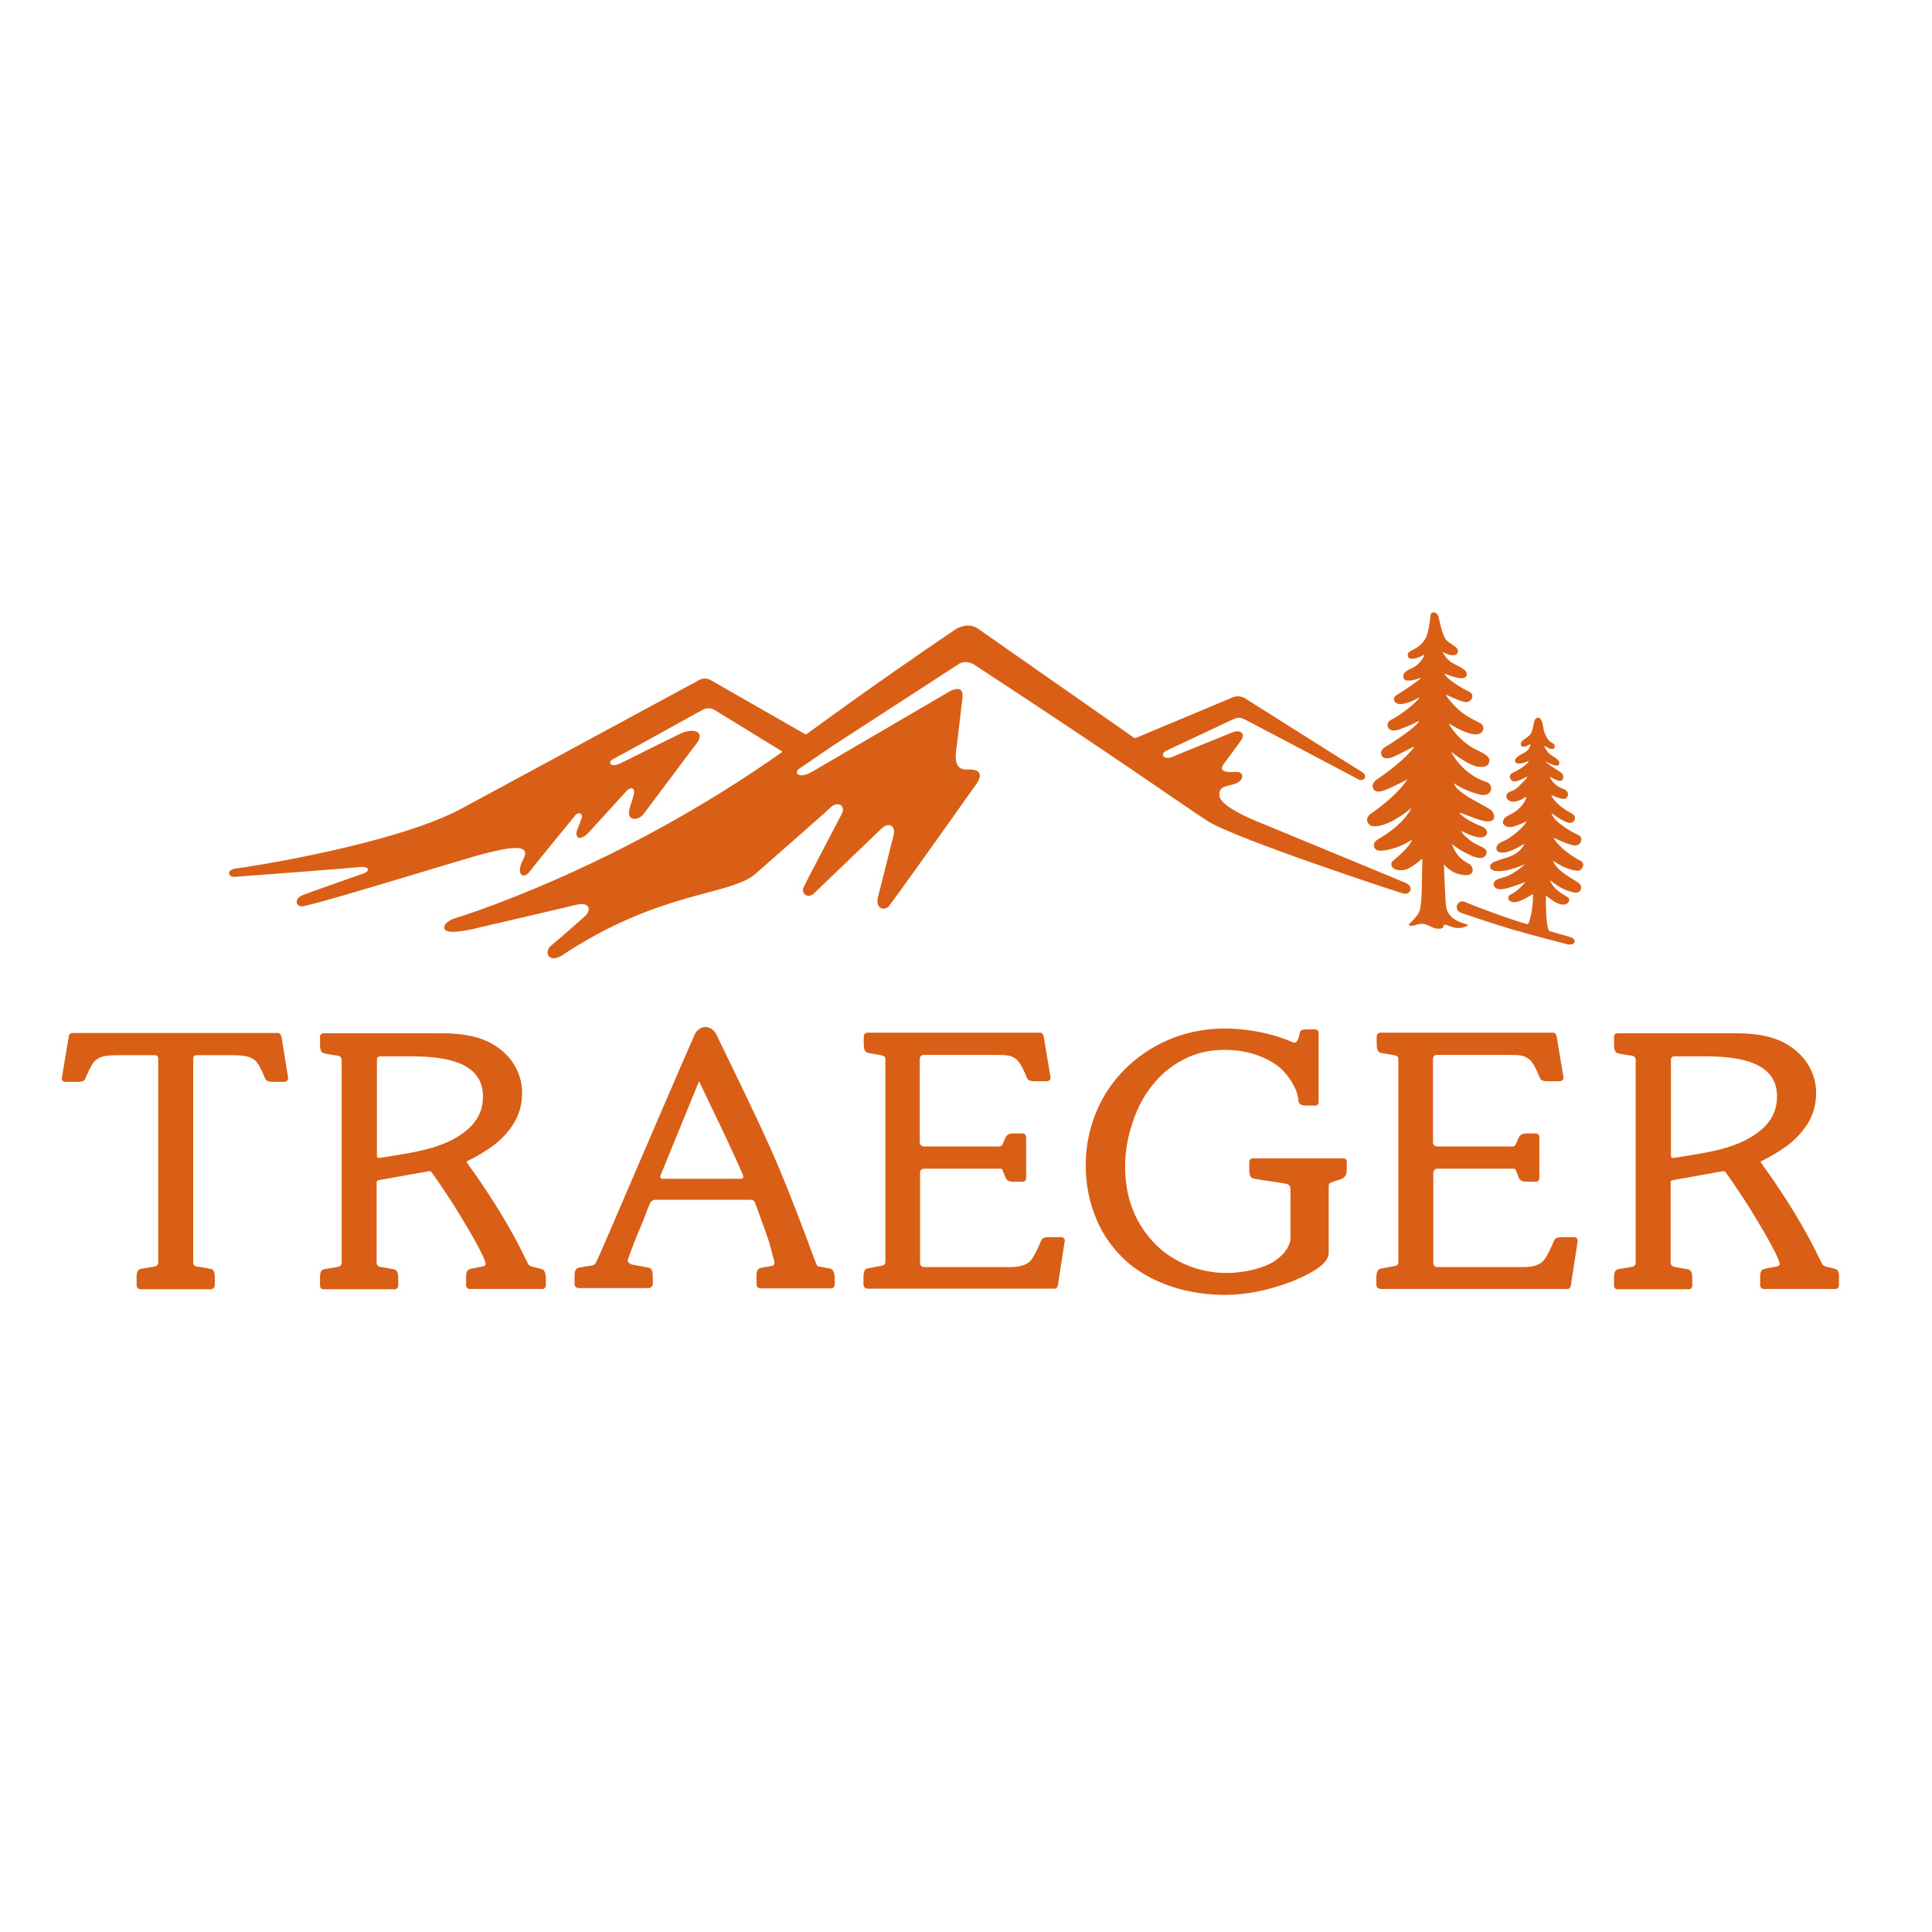
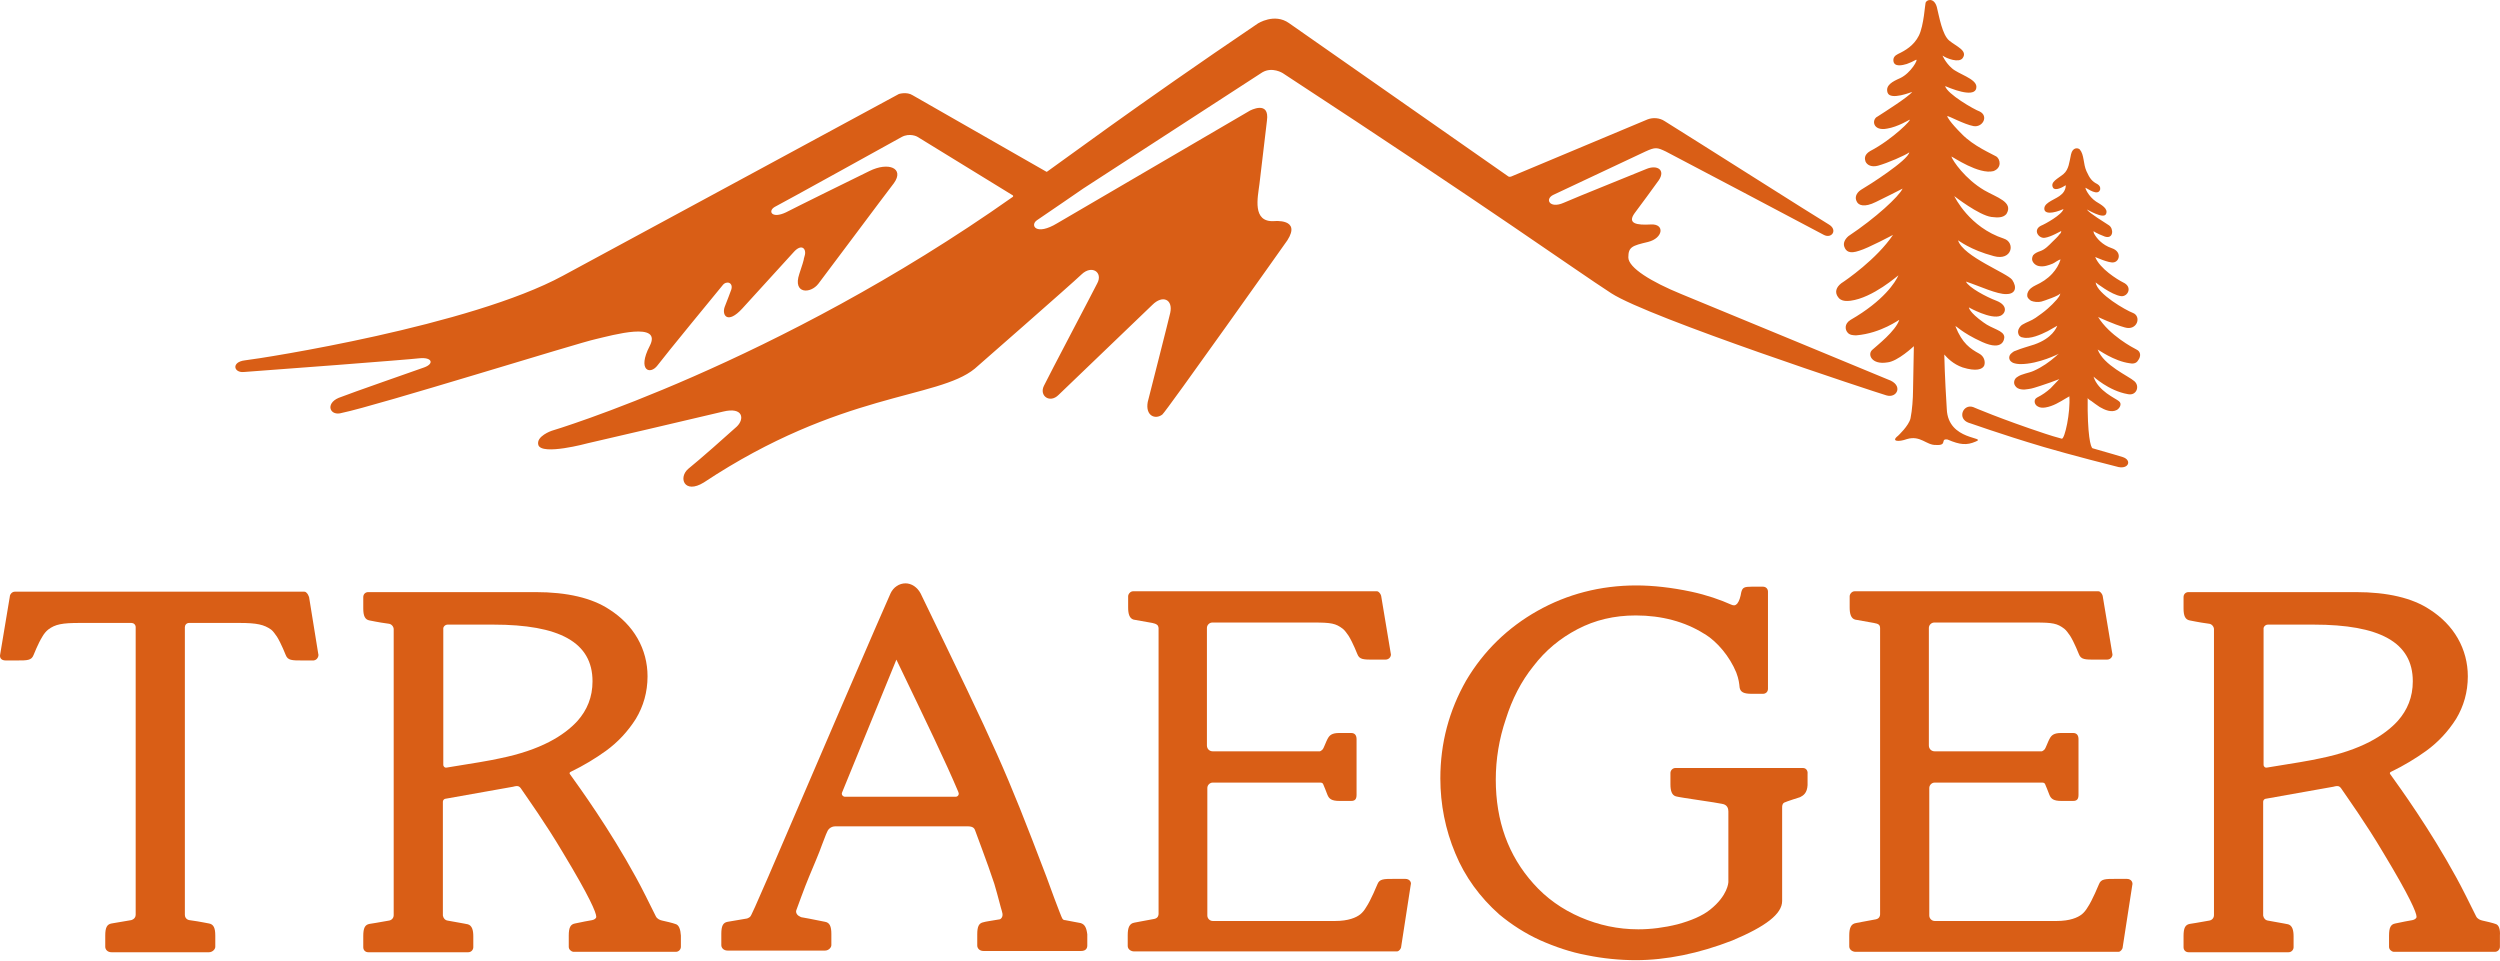
- <svg xmlns="http://www.w3.org/2000/svg" version="1.1" id="layer" x="0px" y="0px" viewBox="0 0 652 652" style="enable-background:new 0 0 652 652;" xml:space="preserve">
+ <svg xmlns="http://www.w3.org/2000/svg" version="1.1" id="layer" x="0px" y="0px" style="enable-background:new 0 0 652 652;" xml:space="preserve" viewBox="20.85 206.65 599.77 230.35">
  <style type="text/css">
	.st0{fill:#D95E16;}
</style>
  <g id="ART">
    <g>
      <path class="st0" d="M182.8,428.3c0,0-0.4-0.2-3.1-0.8c-0.5-0.1-1.2-0.4-1.5-1c-0.1-0.1-0.1-0.3-0.2-0.4c-1.5-3-3-6.1-4.6-9    c-6.4-11.7-13.5-21.5-15.8-24.7c-0.2-0.2-0.1-0.5,0.2-0.6c3.1-1.5,5.9-3.2,8.4-5c2.9-2.1,5.3-4.7,7.2-7.7c1.8-3,2.8-6.4,2.8-10.2    c0-3.2-0.8-6.3-2.4-9.1s-3.9-5.1-6.7-6.9c-4.2-2.8-10.2-4.2-17.8-4.2h-40.1c-0.7,0-1.2,0.5-1.2,1.2v2.7c0,1.8,0.4,2.7,1.5,2.9    c0.7,0.1,1.7,0.4,4.7,0.8c0.6,0.1,1.1,0.7,1.1,1.3v68.6c0,0.7-0.5,1.2-1.1,1.3c-2.9,0.5-3.9,0.7-4.7,0.8c-1.1,0.2-1.5,1-1.5,2.9    v2.7c0,0.7,0.5,1.2,1.2,1.2h24l0,0c0.7,0,1.2-0.6,1.2-1.2v-2.6c0-1.5-0.3-2.6-1.3-2.9c0,0-0.9-0.2-4.9-0.9c-0.6-0.1-1-0.6-1.1-1.2    l0,0V399c0-0.3,0.2-0.6,0.5-0.7c2.9-0.5,16.3-2.9,16.3-2.9c1.5-0.4,1.6-0.1,2.4,1.1c0.8,1.2,5.4,7.6,9.6,14.7    c6.4,10.6,8,14.4,8,15.4c0,0.4-0.5,0.7-1,0.8c-2.9,0.5-3.4,0.7-4.1,0.8c-1.1,0.2-1.5,1-1.5,2.9v2.7c0,0.6,0.5,1.1,1.1,1.2H183l0,0    c0.7,0,1.2-0.6,1.2-1.2v-2.7C184.1,429.7,183.8,428.5,182.8,428.3z M140.7,388.6c-2.2,0.5-6.4,1.2-12.7,2.2    c-0.4,0.1-0.8-0.2-0.8-0.7v-32.2c0-0.2,0-0.4,0-0.6c0.1-0.4,0.5-0.8,1-0.8h11c15.8,0,23.8,4.2,23.8,13.6c0,3.8-1.3,6.9-3.6,9.5    C156.2,383.1,150.6,386.6,140.7,388.6z" />
      <path class="st0" d="M619.5,428.3c0,0-0.4-0.2-3.1-0.8c-0.5-0.1-1.2-0.4-1.5-1c-0.1-0.1-0.1-0.3-0.2-0.4c-1.5-3-3-6.1-4.6-9    c-6.4-11.7-13.5-21.5-15.8-24.7c-0.2-0.2-0.1-0.5,0.2-0.6c3.1-1.5,5.9-3.2,8.4-5c2.9-2.1,5.3-4.7,7.2-7.7c1.8-3,2.8-6.4,2.8-10.2    c0-3.2-0.8-6.3-2.4-9.1c-1.6-2.8-3.9-5.1-6.7-6.9c-4.2-2.8-10.2-4.2-17.8-4.2h-40.1c-0.7,0-1.2,0.5-1.2,1.2v2.7    c0,1.8,0.4,2.7,1.5,2.9c0.7,0.1,1.7,0.4,4.7,0.8c0.6,0.1,1.1,0.7,1.1,1.3v68.6c0,0.7-0.5,1.2-1.1,1.3c-2.9,0.5-3.9,0.7-4.7,0.8    c-1.1,0.2-1.5,1-1.5,2.9v2.7c0,0.7,0.5,1.2,1.2,1.2h24l0,0c0.7,0,1.2-0.6,1.2-1.2v-2.6c0-1.5-0.3-2.6-1.3-2.9c0,0-0.9-0.2-4.9-0.9    c-0.6-0.1-1-0.6-1.1-1.2l0,0V399c0-0.3,0.2-0.6,0.5-0.7c2.9-0.5,16.3-2.9,16.3-2.9c1.5-0.4,1.6-0.1,2.4,1.1    c0.8,1.2,5.4,7.6,9.6,14.7c6.4,10.6,8,14.4,8,15.4c0,0.4-0.5,0.7-1,0.8c-2.9,0.5-3.4,0.7-4.1,0.8c-1.1,0.2-1.5,1-1.5,2.9v2.7    c0,0.6,0.5,1.1,1.1,1.2h24.3l0,0c0.7,0,1.2-0.6,1.2-1.2v-2.7C620.7,429.7,620.4,428.5,619.5,428.3z M577.4,388.6    c-2.2,0.5-6.4,1.2-12.7,2.2c-0.4,0.1-0.8-0.2-0.8-0.7v-32.2c0-0.2,0-0.4,0-0.6c0.1-0.4,0.5-0.8,1-0.8h11    c15.8,0,23.8,4.2,23.8,13.6c0,3.8-1.3,6.9-3.6,9.5C592.9,383.1,587.3,386.6,577.4,388.6z" />
      <path class="st0" d="M453.4,390.9h-30.6l0,0c-0.7,0-1.2,0.6-1.2,1.2v2.7c0,1.5,0.3,2.6,1.3,2.9s9.9,1.5,11.1,1.8    c1.3,0.2,1.5,1.2,1.5,1.8c0,0.9,0,17,0,17s-0.1,3.2-4.4,6.6c-1.9,1.5-4.5,2.6-7.8,3.5c-3.2,0.8-6.4,1.2-9.4,1.2    c-4.9,0-9.5-1-13.9-2.9c-4.4-1.9-8.2-4.6-11.3-8.1c-6-6.7-9-15-9-24.9c0-4.9,0.8-9.8,2.4-14.5c1.5-4.8,3.7-9.1,6.6-12.7    c2.9-3.8,6.4-6.7,10.6-8.9c4.2-2.2,8.8-3.3,14-3.3c6.2,0,11.8,1.5,16.4,4.4l0.2,0.1c2.9,1.8,5.9,5.3,7.5,9.2    c0.6,1.6,0.7,2.6,0.8,3.6c0.2,1.1,1,1.5,2.9,1.5h2.7c0.7,0,1.2-0.5,1.2-1.2v-23.3c0-0.7-0.5-1.2-1.2-1.2h-2.7    c-1.8,0-2.2,0.2-2.5,1.3c-0.2,1.2-0.5,2.2-1,2.8c-0.1,0.1-0.3,0.2-0.4,0.3c-0.2,0.1-0.5,0.1-0.8,0c-2.9-1.3-6.1-2.4-9.8-3.2    c-4.7-1-9.2-1.5-13.2-1.5c-8.6,0-16.6,2.1-23.7,6.1c-7.1,4-12.9,9.6-17.1,16.7c-4.1,7.2-6.2,15-6.2,23.5c0,6.2,1.2,12.3,3.6,18    c2.3,5.6,5.9,10.5,10.5,14.6c3,2.5,6.3,4.6,9.8,6.2c3.6,1.6,7.4,2.9,11.2,3.6c3.9,0.8,7.9,1.2,11.8,1.2c7.3,0,15.1-1.6,23.1-4.7    c8.1-3.4,12-6.4,12-9.5c0-0.6,0-18.7,0-19.3v-3c0-0.5,0-1,0.5-1.3c0.6-0.3,3.8-1.3,3.8-1.3l0,0c0.8-0.4,1.7-1,1.8-2.9v-2.7    C454.6,391.5,454.1,390.9,453.4,390.9z" />
      <path class="st0" d="M97.2,363.5L95,349.9c0-0.1-0.1-0.2-0.1-0.2c-0.1-0.4-0.4-0.8-0.7-1c-0.1-0.1-0.4-0.1-0.4-0.1H24.4    c-0.7,0-1.2,0.7-1.2,1.2l-2.3,13.8c-0.2,0.8,0.2,1.5,1.3,1.5s2.7,0,2.7,0c2.5,0,3.5,0,4-1.3c0,0,1.1-2.8,2.1-4.4l0,0l0,0    c0.4-0.7,0.9-1.3,1.4-1.7c1.7-1.3,3.4-1.6,7.6-1.6h12.3l0,0h0.1l0,0c0.5,0,1,0.4,1,1l0,0v69c0,1-1,1.3-1.1,1.3    c-2.9,0.5-4.1,0.7-4.7,0.8c-1.1,0.2-1.5,1-1.5,2.9v2.7c0,0.6,0.5,1.3,1.5,1.3h23.4c0.8,0,1.5-0.7,1.5-1.3v-2.7    c0-1.8-0.4-2.7-1.5-2.9c-0.7-0.1-1.8-0.4-4.7-0.8c-0.1,0-1.1-0.2-1.1-1.3v-69l0,0c0-0.5,0.4-1,1-1l0,0h0.1l0,0h12    c4.2,0,5.9,0.4,7.6,1.6c0.5,0.4,0.9,1,1.4,1.7l0,0l0,0c1,1.6,2.1,4.4,2.1,4.4c0.5,1.3,1.5,1.3,4,1.3c0,0,1.6,0,2.7,0    C97,365,97.4,364,97.2,363.5z" />
      <path class="st0" d="M531.1,417.5c-1,0-2.7,0-2.7,0c-2.5,0-3.5,0-4,1.3c0,0-1.6,3.9-2.7,5.5l0,0l0,0c-0.4,0.7-0.9,1.3-1.4,1.7    c-1,0.8-2.9,1.6-6,1.6H485c-0.7,0-1.3-0.6-1.3-1.3v-30.6c0-0.7,0.6-1.3,1.3-1.3c0,0,25.7,0,25.8,0c0.3,0,0.6,0.1,0.7,0.4    c0,0,1,2.4,1,2.5c0.4,1,1,1.5,2.9,1.5c0,0,0,0,0.1,0h2.7c1,0,1.3-0.5,1.3-1.5V384c0-0.8-0.3-1.5-1.3-1.5h-2.7c0,0,0,0-0.1,0    c-1.8,0-2.4,0.5-2.9,1.5c-0.1,0.1-1,2.4-1.1,2.4c-0.2,0.2-0.4,0.4-0.7,0.5H485c-0.8,0-1.4-0.6-1.4-1.4v-28.2    c0-0.7,0.6-1.3,1.3-1.3h24.2c4.2,0,5.3,0.2,7,1.5c0.5,0.4,0.9,1,1.4,1.7l0,0l0,0c1,1.6,2.1,4.4,2.1,4.4c0.5,1.3,1.5,1.3,4,1.3    c0,0,1.6,0,2.7,0s1.5-1,1.3-1.5l-2.3-13.8c-0.1-0.4-0.4-0.8-0.7-1c-0.1-0.1-0.4-0.1-0.4-0.1c0,0-57.6,0-58.4,0    c-0.7,0-1.2,0.7-1.2,1.2v2.7c0,1.5,0.3,2.6,1.3,2.9l4.5,0.8c1.2,0.2,1.5,0.5,1.5,1.3c0,0,0,0,0,0.2v68.4c0,0.3-0.1,1-1,1.2    c-2.9,0.5-4.1,0.8-4.8,0.9c-1.2,0.2-1.6,1.2-1.6,3v2.6c0,0.8,0.8,1.3,1.5,1.3c0,0,63,0,63.1,0c0.5,0,1-0.7,1-1.1l2.3-14.9    C532.6,418.4,532.2,417.5,531.1,417.5z" />
      <path class="st0" d="M358,417.5c-1,0-2.7,0-2.7,0c-2.5,0-3.5,0-4,1.3c0,0-1.6,3.9-2.7,5.5l0,0l0,0c-0.4,0.7-0.9,1.3-1.4,1.7    c-1,0.8-2.9,1.6-6,1.6h-29.4c-0.7,0-1.3-0.6-1.3-1.3v-30.6c0-0.7,0.6-1.3,1.3-1.3c0,0,25.7,0,25.8,0c0.3,0,0.6,0.1,0.7,0.4    c0,0,1,2.4,1,2.5c0.4,1,1,1.5,2.9,1.5c0,0,0,0,0.1,0h2.7c1,0,1.3-0.5,1.3-1.5V384c0-0.8-0.3-1.5-1.3-1.5h-2.7c0,0,0,0-0.1,0    c-1.8,0-2.4,0.5-2.9,1.5c-0.1,0.1-1,2.4-1.1,2.4c-0.2,0.2-0.4,0.4-0.7,0.5h-25.7c-0.8,0-1.4-0.6-1.4-1.4v-28.2    c0-0.7,0.6-1.3,1.3-1.3H336c4.2,0,5.3,0.2,7,1.5c0.5,0.4,0.9,1,1.4,1.7l0,0l0,0c1,1.6,2.1,4.4,2.1,4.4c0.5,1.3,1.5,1.3,4,1.3    c0,0,1.6,0,2.7,0s1.5-1,1.3-1.5l-2.3-13.8c-0.1-0.4-0.4-0.8-0.7-1c-0.1-0.1-0.4-0.1-0.4-0.1c0,0-57.6,0-58.4,0    c-0.7,0-1.2,0.7-1.2,1.2v2.7c0,1.5,0.3,2.6,1.3,2.9c0,0,0.5,0.1,4.5,0.8c0.4,0.1,0.9,0.2,1.2,0.5l0.1,0.1l0,0    c0.1,0.2,0.2,0.4,0.2,0.6c0,0,0,0,0,0.2v68.4c0,0.3-0.1,1-1,1.2c-2.9,0.5-4.1,0.8-4.8,0.9c-1.2,0.2-1.6,1.2-1.6,3v2.6    c0,0.8,0.8,1.3,1.5,1.3c0,0,63,0,63.1,0c0.5,0,1-0.7,1-1.1l2.3-14.9C359.5,418.4,359.1,417.5,358,417.5z" />
      <g>
        <path class="st0" d="M280.1,428.1c-0.5-0.1-0.6-0.1-1.6-0.3c-0.5-0.1-1.1-0.2-2.1-0.4c-0.1,0-0.5,0-0.7-0.4     c-0.2-0.2-3.7-9.6-3.8-10l0,0l0,0c-10.1-26.5-11.6-29.6-30.2-68c-0.8-1.5-2.2-2.4-3.6-2.4c-1.5,0-2.9,0.9-3.6,2.4     c-0.4,0.7-21.3,49.2-29.3,67.9l-3.2,7.3l-0.7,1.5c0,0-0.3,0.7-0.5,0.9c-0.1,0.1-0.4,0.3-0.7,0.4c-2.9,0.5-4.1,0.7-4.7,0.8     c-1.1,0.2-1.5,1-1.5,2.9v2.7c0,0.6,0.5,1.3,1.5,1.3h23.4c0.8,0,1.5-0.7,1.5-1.3v-2.7c0-1.8-0.4-2.7-1.5-2.9     c-0.7-0.1-2.8-0.6-5.7-1.1c-0.2-0.1-0.3-0.1-0.4-0.2c-0.7-0.3-1-1-0.8-1.5c0,0,2.1-5.8,3-7.9c1.1-2.7,2.4-5.6,3.2-7.9     c0.5-1.2,0.8-2.2,1.2-3c0.3-0.8,1.1-1.3,1.9-1.3h31.4c0.7,0,1.9-0.1,2.2,1c0.1,0.4,2.9,7.6,4.6,12.8c0.4,1.3,0.9,3.2,1.3,4.7     c0.1,0.5,0.4,1.4,0.5,1.8c0.3,0.9,0.2,1.5-0.3,1.9c-0.1,0.1-0.2,0.1-0.2,0.1c-2.9,0.5-3.2,0.5-3.9,0.7c-1.1,0.2-1.5,1-1.5,2.9     v2.7c0,0.6,0.5,1.3,1.5,1.3h23.4c1.2,0,1.5-0.7,1.5-1.3v-2.7C281.5,429.2,281.1,428.4,280.1,428.1z M250.1,397.8h-26.5     c-0.5,0-1-0.5-0.7-1.1l13-31.8c7.6,15.8,11.7,24.3,14.8,31.6c0.1,0.2,0.1,0.3,0.1,0.3C251,397.2,250.7,397.8,250.1,397.8z" />
      </g>
    </g>
    <path class="st0" d="M239.8,229.5l32,18.3c0.1,0.1,0.2,0.1,0.3,0c1.8-1.2,21.2-15.7,50.5-35.5c0,0,4-2.6,7.5-0.1l52.5,36.7   c0.2,0.2,0.5,0.2,0.8,0.1l32.7-13.7c1.3-0.5,2.9-0.4,4.1,0.4c7.4,4.6,36.2,22.9,39.4,24.8c2.2,1.3,0.7,3.5-1.2,2.5   c-3.4-1.8-35.9-19-37.9-20c-2.1-1-2.5-1.1-4.9,0c0,0-20,9.4-22.1,10.4c-2.1,1-0.9,3.4,2.5,1.9c3.4-1.5,17.2-7,19.8-8.1   c2.6-1.1,4.7,0.2,3,2.7c-1.8,2.5-4,5.5-5.8,7.9c-1.8,2.5,0.5,2.9,3.9,2.7c3.4-0.2,3,3.3-0.7,4.2c-3.8,0.9-4.7,1.2-4.7,3.7   c0,2.5,5.6,5.9,12.7,8.8c7.1,2.9,49.6,20.5,49.6,20.5c3.8,1.3,2.2,4.6-0.4,3.8c-2.4-0.7-56.9-18.6-66-24.5   c-9.1-5.9-28.2-19.7-78.8-52.8c0,0-2.5-1.6-4.9-0.2l-43,27.9c0,0-9,6.2-11.1,7.6c-1.7,1.2-0.2,3.8,4.9,0.7l46.2-27   c0,0,4.8-2.6,4.1,2.4c0,0-1.4,12-1.8,15.2c-0.4,3.2-1.8,9.2,3.5,8.9c0,0,6.6-0.7,3.2,4.6c-0.2,0.3-29.1,41.1-30,41.8   c-1.7,1.3-4.1,0.3-3.5-3c0,0,5.3-20.8,5.4-21.4c0.7-3.2-1.8-4.4-4.3-1.9c-2.6,2.5-20.4,19.6-22.5,21.6c-2.1,2.1-4.7,0.2-3.5-2.2   c1.2-2.5,11.5-22,12.8-24.6c1.4-2.6-1.3-4.5-3.8-2.1c-2.5,2.4-25.6,22.6-25.6,22.6c-8.9,7.3-32.1,5.5-65,27.3l0,0   c-4.7,2.9-6.2-1.2-3.7-3.3c2.5-2,9.3-8,11.6-10.1c1.9-1.8,1.6-4.8-3.3-3.6c-4.9,1.2-32.5,7.6-32.5,7.6s-11,3-11.8,0.4   c-0.6-2.1,3.2-3.4,3.2-3.4s53.8-16,110.6-56.1c0.2-0.1,0.1-0.4,0-0.4l-22.8-14l0,0c-0.1-0.1-1.9-1-3.8,0c0,0-28.7,15.9-30.5,16.8   c-1.7,1-0.7,2.9,2.7,1.3c2.3-1.2,15.9-7.9,20-9.9c4.6-2.3,8.5-0.7,5.9,2.9c-2.4,3.1-16.1,21.5-18.1,24.1c-1.9,2.5-6.2,2.5-4.6-2.3   s0.8-2.8,1.3-4.4c0.5-1.6-0.7-3.1-2.7-0.8c-2.1,2.3-8.4,9.2-12.3,13.5c-3.5,3.8-4.9,1.6-4.2-0.4c0.9-2.4,1.2-3,1.6-4.2   c0.5-1.7-1.2-2.2-2.1-1c-1,1.2-13.8,16.8-15.6,19.2c-1.8,2.4-4.9,1.2-1.9-4.6c3.2-6.1-9-2.6-12.9-1.7c-3.9,0.8-52.6,16-60.9,17.7   c-2.9,0.9-4.1-2.2-0.8-3.6c3.3-1.3,18-6.4,20.5-7.3c2.5-0.9,1.9-2.5-1.1-2.2c-2.3,0.3-36.4,2.9-42.2,3.3c-2.4,0.2-3-2.4,0.3-2.8   c4.4-0.5,54.2-8.3,76.3-20.3c17.8-9.6,80.6-43.6,80.6-43.6S238.4,228.6,239.8,229.5z M533.4,290.5c-0.8-0.4-6.5-3.4-9.2-7.8   c0,0,3.8,1.8,6.4,2.5c3,0.9,4.1-2.7,1.9-3.5c-1.6-0.6-8.5-4.5-8.9-7.3c0,0,3.8,3,6.1,3.3c1.6,0.2,2.9-2.2,0.5-3.3   c-1.4-0.7-5.6-3.3-6.7-6.1c0,0,3.3,1.5,4.4,1.3c1.5-0.2,2-2.6-0.4-3.4c-2.4-0.8-3.7-2.5-4.2-3.4c-0.1-0.1-0.2-0.5-0.2-0.7   c0,0,0.6,0.5,2.7,1.3c2.1,0.7,2.2-1.9,1-2.7c-1.2-0.8-4.7-2.9-5.3-3.8c0.1,0,4,2.4,4.6,1.1c0.6-1.3-1.1-2.2-2.4-3   c-1.8-1.2-2.7-3.3-2.5-3.3c0.5,0.2,3,2.1,3.5,0.4c0.1-0.6-0.2-1-0.7-1.3c-1.2-0.6-1.8-1.3-2.6-3.1c-0.8-1.8-0.5-3.9-1.6-5.2   c-0.4-0.4-1.7-0.6-2.1,1.2c-0.4,1.8-0.5,3.6-1.8,4.7s-3.3,1.9-2.5,3.3c0.5,0.8,2.3-0.1,3-0.6c0.1-0.1,0.1,1.3-1,2.2   c-1.1,1.1-4,1.8-4.1,3.3c-0.1,1.5,2.1,1.3,4.6,0.2c-0.4,1.4-4.4,3.6-5.4,4c-2,1-0.6,3.1,0.9,2.9c1.5-0.2,3.8-1.6,3.9-1.6   c0.2,0.1-0.2,0.7-0.3,0.7c-0.5,0.7-1.2,1.3-1.8,1.9c-0.8,0.8-1.7,1.8-2.9,2.2c-0.6,0.2-1.3,0.5-1.7,1c-0.2,0.4-0.3,0.8-0.2,1.2   c0.2,0.7,0.9,1.3,1.7,1.4c1.1,0.2,2.2-0.2,3.2-0.6c0.5-0.2,1.3-0.9,1.9-1c-0.4,1.3-1.1,2.4-2,3.4c-1.2,1.3-2.5,2.1-4,2.8   c-0.8,0.4-1.6,0.9-1.9,1.8c-0.1,0.2-0.1,0.5-0.1,0.8c0.1,0.5,0.5,0.8,0.9,1.1c0.7,0.3,1.7,0.4,2.5,0.2c0.4-0.1,4.6-1.5,4.5-2   c0.1,0.5-0.6,1.2-0.8,1.5c-0.7,0.8-1.4,1.5-2.2,2.2c-0.9,0.8-1.9,1.5-2.9,2.2c-1,0.7-2.1,1-3.1,1.6c-0.4,0.2-0.8,0.7-1,1.2   c-0.2,0.5-0.1,1.1,0.2,1.5c0.2,0.2,0.5,0.4,0.8,0.4c1.8,0.5,4.4-0.7,6-1.5c0.4-0.2,2.3-1.3,2.3-1.3c-0.2,0.5-1.2,3-5.5,4.5   c-1.5,0.5-3.1,0.9-4.5,1.5c-0.4,0.1-0.8,0.4-1.1,0.7s-0.5,0.7-0.4,1.2c0.1,0.5,0.5,0.8,0.9,1c0.5,0.2,1.2,0.3,1.8,0.3   c4.4,0,9.2-2.5,9.2-2.5c-0.2,0.1-0.5,0.4-0.7,0.6c-1.6,1.4-3.3,2.6-5.3,3.5c-1.3,0.6-2.9,0.7-4,1.5c-0.7,0.4-1,1.4-0.5,2.1   c0.6,1,2.1,1,3.1,0.8c1-0.1,2-0.5,3-0.8c1.5-0.5,3-1,4.5-1.6l-0.1,0.1c-0.7,0.7-1.3,1.4-2,2.1c-1,0.9-2,1.6-3.2,2.2   c-1,0.5-0.7,1.8,0.2,2.2c0.5,0.3,1.2,0.3,1.8,0.2c1.8-0.3,3.4-1.3,4.9-2.2c0.1-0.1,0.8-0.4,0.8-0.5c0.3,3.9-1.1,10.3-1.8,10.2   c-1.5-0.4-2.8-0.8-4-1.2c-10.6-3.5-17.3-6.4-17.3-6.4c-2.4-0.8-3.9,2.8-1,3.8c-0.1-0.1,7.2,2.6,18,5.8c6.1,1.8,17.4,4.7,17.9,4.8   c2.5,0.5,3.2-1.7,1-2.4c-0.2-0.1-3.4-1-7.2-2.1c-0.5-0.1-1.3-3.3-1.2-12.1c0,0.2,0.7,0.7,0.8,0.7c0.7,0.5,1.3,1,2.1,1.5   c1.2,0.7,2.8,1.4,4.1,0.7c0.7-0.4,1.3-1.5,0.5-2.1c-0.8-0.7-5-2.4-6.1-5.9c-0.1-0.1,3.6,3.4,8.2,4.2c2.1,0.5,3-1.9,1.6-3.1   c-1.3-1.2-7.4-3.8-8.8-7.6c0.1,0,3.9,2.8,7.7,3.3c0.5,0.1,1.5,0.2,2-0.7C534.5,292.2,534.5,291,533.4,290.5z M503.6,273.8   c-1.1-1.6-11.8-5.6-13-9.5c0.1,0,2.9,2.3,8.6,3.8c4.4,1.2,5.2-3.3,2.4-4.2c-8.3-2.7-11.8-10-11.9-10.2c0,0,5.9,4.6,8.9,5   c1.6,0.2,2.8,0.2,3.6-0.7c1.8-2.9-2.4-4-5.3-5.7c-4.6-2.7-7.6-7.1-7.9-8.1c0.4,0.1,6.6,4.4,10.1,3.5c2.1-0.8,1.6-2.9,0.7-3.5   c-1-0.6-5.5-2.5-8.3-5.4c-2.9-2.9-3.5-4.1-3.5-4.3c0.3-0.1,4.1,2,6.3,2.4c2.2,0.4,3.7-2.4,1.5-3.5c-1.4-0.5-7.8-4.2-8.3-6.1   c3.5,1.5,7.6,2.6,7.5,0.1c-0.1-1.9-4.4-3-5.9-4.4c-1.5-1.3-2.3-3.1-2.2-3c1,0.7,3.9,1.8,4.8,0.6c1.3-1.8-1.5-2.8-3.2-4.2   s-2.4-5.7-3-8.1c-0.7-2.4-2.6-1.7-2.7-0.9c-0.1,0.1-0.4,5.4-1.6,7.8c-1.2,2.4-3.3,3.6-5,4.4c-0.8,0.4-1.2,0.9-1.1,1.7   c0.2,1.5,2.2,1,3.2,0.7c1-0.4,1.3-0.5,2.2-1c0.7-0.3-1.2,3.2-3.8,4.4c-1.8,0.8-3.6,1.7-3,3.5c0.7,1.9,5.8-0.2,5.9-0.2   c-0.9,1.2-6.6,4.8-8.3,5.9c-1.5,0.7-1.2,3.6,2.3,2.9c2.5-0.4,5.3-2.1,5.3-2.1c1-0.4-4,4.7-9.4,7.5c-1.5,0.9-1.3,1.9-1.1,2.5   c0.4,0.9,1.5,1.4,3,1c2.2-0.6,6.6-2.5,7.5-3.2c-0.3,1.9-9.7,7.9-11.6,9c-1.2,0.8-1.5,1.9-1,2.8c0.4,0.9,1.8,1.5,4.6,0.1   c0.7-0.3,6.4-3.2,6.4-3.2c-0.9,1.9-6.4,7-13,11.4c-0.8,0.7-1.3,1.6-1,2.5c0.4,1.2,1.3,1.8,3.6,1c2.1-0.6,8.1-3.8,8.1-3.8   c-3.9,5.8-11.3,10.9-12.4,11.6c-1.3,1-1.6,2.2-0.8,3.3c0.7,1.1,2.2,1,3,0.9c5.4-0.7,11.4-6.1,11.5-6.1c-0.7,1.6-3.5,6.1-11.5,10.7   c-1.6,1-1.2,2.4-0.8,2.9c0.5,0.8,1.6,0.8,2.2,0.8c6-0.5,10.4-3.9,10.3-3.7c-0.9,2.7-5.3,6.1-6.5,7.2c-1.2,1.1-0.1,3.6,3.6,3   c2.5-0.2,6.4-3.9,6.4-3.9s-0.2,9.6-0.2,10.7c0,1.7-0.2,4.7-0.6,6.6c-0.4,1.8-3,4.2-3,4.2c-1.8,1.4,0.2,1.5,2.1,0.8   c3.3-1,4.7,1.5,7,1.4c2.9,0.2,0.9-1.6,2.8-1.3c3,1.3,4.6,1.4,6.7,0.5c3-1.2-6.6-0.1-6.9-7.8c-0.1-1.3-0.5-8.3-0.6-13.1   c0.7,0.8,2.1,2.3,4.4,3.1c3.2,1,4.8,0.5,5.2-0.5c0.3-1-0.1-2.2-1.2-2.8c-2.2-1.2-4.1-2.5-5.7-6.5c-0.1-0.5,1.3,1.4,6.4,3.7   s5.3-0.8,5.3-1.2c-0.1-1.6-2.9-1.9-5-3.5c-3.5-2.5-3.5-3.6-3.5-3.6s5.3,3,7.6,2c1.3-0.6,1.8-2.5-1-3.6c-2.4-0.9-6.7-3.2-7.3-4.6   c3.3,1.1,7.5,3.1,9.7,3C504.4,277.2,504.8,275.6,503.6,273.8z" />
  </g>
</svg>
